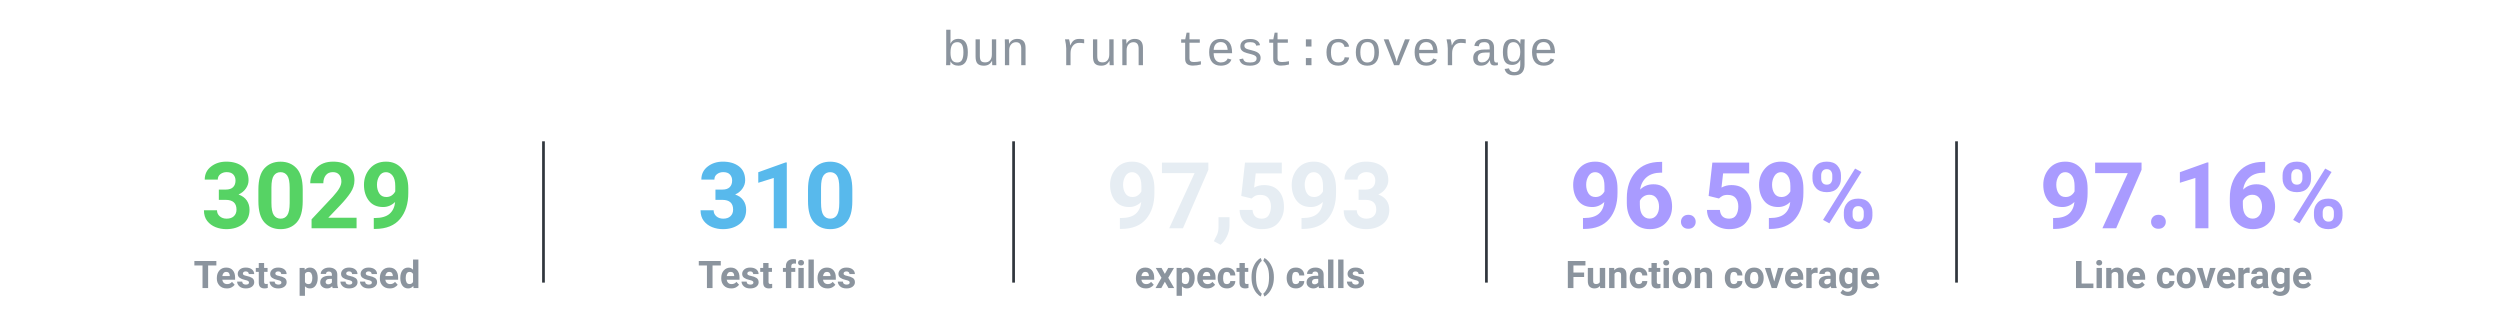
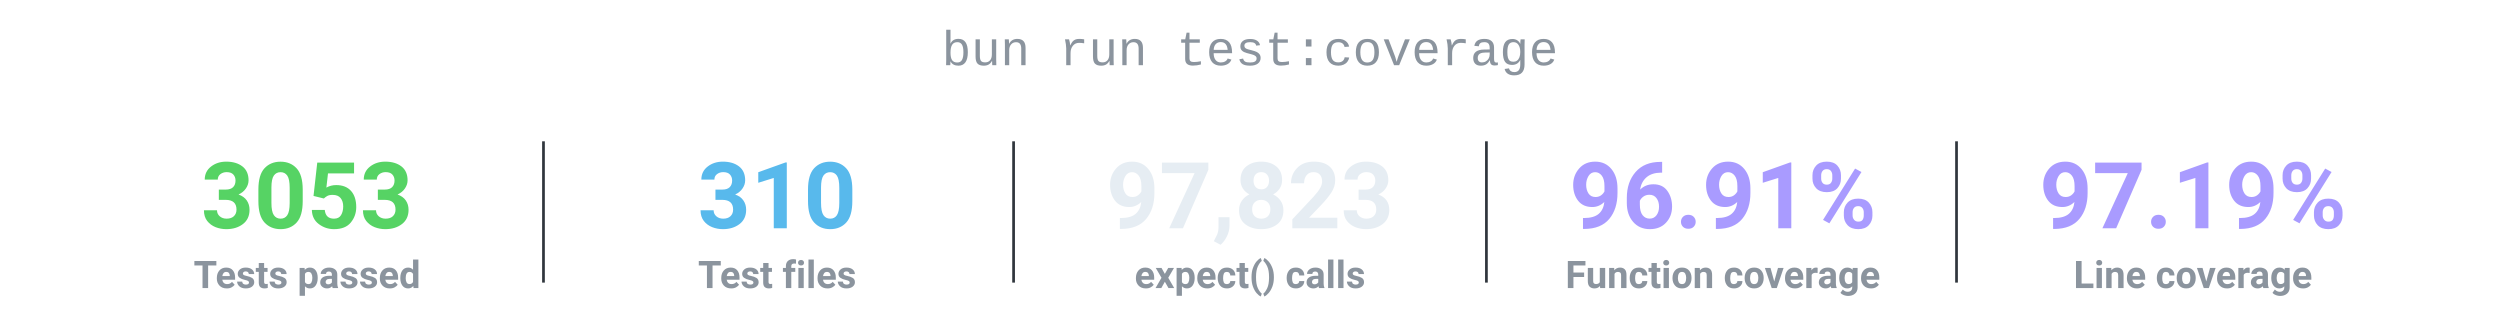
- <svg xmlns="http://www.w3.org/2000/svg" viewBox="0 0 920 122" width="920" height="122" role="img" aria-label="bun run test:coverage — 3029 tests passed, 310 test files, 97,593 expect() calls, 96.59% function coverage, 97.16% line coverage">
+ <svg xmlns="http://www.w3.org/2000/svg" viewBox="0 0 920 122" width="920" height="122" role="img" aria-label="bun run test:coverage — 3053 tests passed, 310 test files, 97,823 expect() calls, 96.91% function coverage, 97.19% line coverage">
  <style>
    .cmd { font-family: ui-monospace, SFMono-Regular, 'SF Mono', Menlo, Consolas, 'Liberation Mono', monospace; font-weight: 500; font-size: 18px; }
    .val { font-family: system-ui, -apple-system, BlinkMacSystemFont, 'Segoe UI', Roboto, sans-serif; font-weight: 700; font-size: 34px; }
    .lbl { font-family: system-ui, -apple-system, BlinkMacSystemFont, 'Segoe UI', Roboto, sans-serif; font-weight: 600; font-size: 14px; }
  </style>
  <text x="460" y="24" text-anchor="middle" class="cmd" fill="#8b949e">bun run test:coverage</text>
  <line x1="200" y1="52" x2="200" y2="104" stroke="#30363d" stroke-width="1" />
  <line x1="373" y1="52" x2="373" y2="104" stroke="#30363d" stroke-width="1" />
  <line x1="547" y1="52" x2="547" y2="104" stroke="#30363d" stroke-width="1" />
  <line x1="720" y1="52" x2="720" y2="104" stroke="#30363d" stroke-width="1" />
-   <text x="113" y="84" text-anchor="middle" class="val" fill="#56d364">3029</text>
+   <text x="113" y="84" text-anchor="middle" class="val" fill="#56d364">3053</text>
  <text x="113" y="106" text-anchor="middle" class="lbl" fill="#8b949e">Tests passed</text>
  <text x="286" y="84" text-anchor="middle" class="val" fill="#58b9ec">310</text>
  <text x="286" y="106" text-anchor="middle" class="lbl" fill="#8b949e">Test files</text>
-   <text x="460" y="84" text-anchor="middle" class="val" fill="#e6edf3">97,593</text>
+   <text x="460" y="84" text-anchor="middle" class="val" fill="#e6edf3">97,823</text>
  <text x="460" y="106" text-anchor="middle" class="lbl" fill="#8b949e">expect() calls</text>
-   <text x="634" y="84" text-anchor="middle" class="val" fill="#a99bff">96.59%</text>
+   <text x="634" y="84" text-anchor="middle" class="val" fill="#a99bff">96.91%</text>
  <text x="634" y="106" text-anchor="middle" class="lbl" fill="#8b949e">Function coverage</text>
-   <text x="807" y="84" text-anchor="middle" class="val" fill="#a99bff">97.16%</text>
+   <text x="807" y="84" text-anchor="middle" class="val" fill="#a99bff">97.19%</text>
  <text x="807" y="106" text-anchor="middle" class="lbl" fill="#8b949e">Line coverage</text>
</svg>
